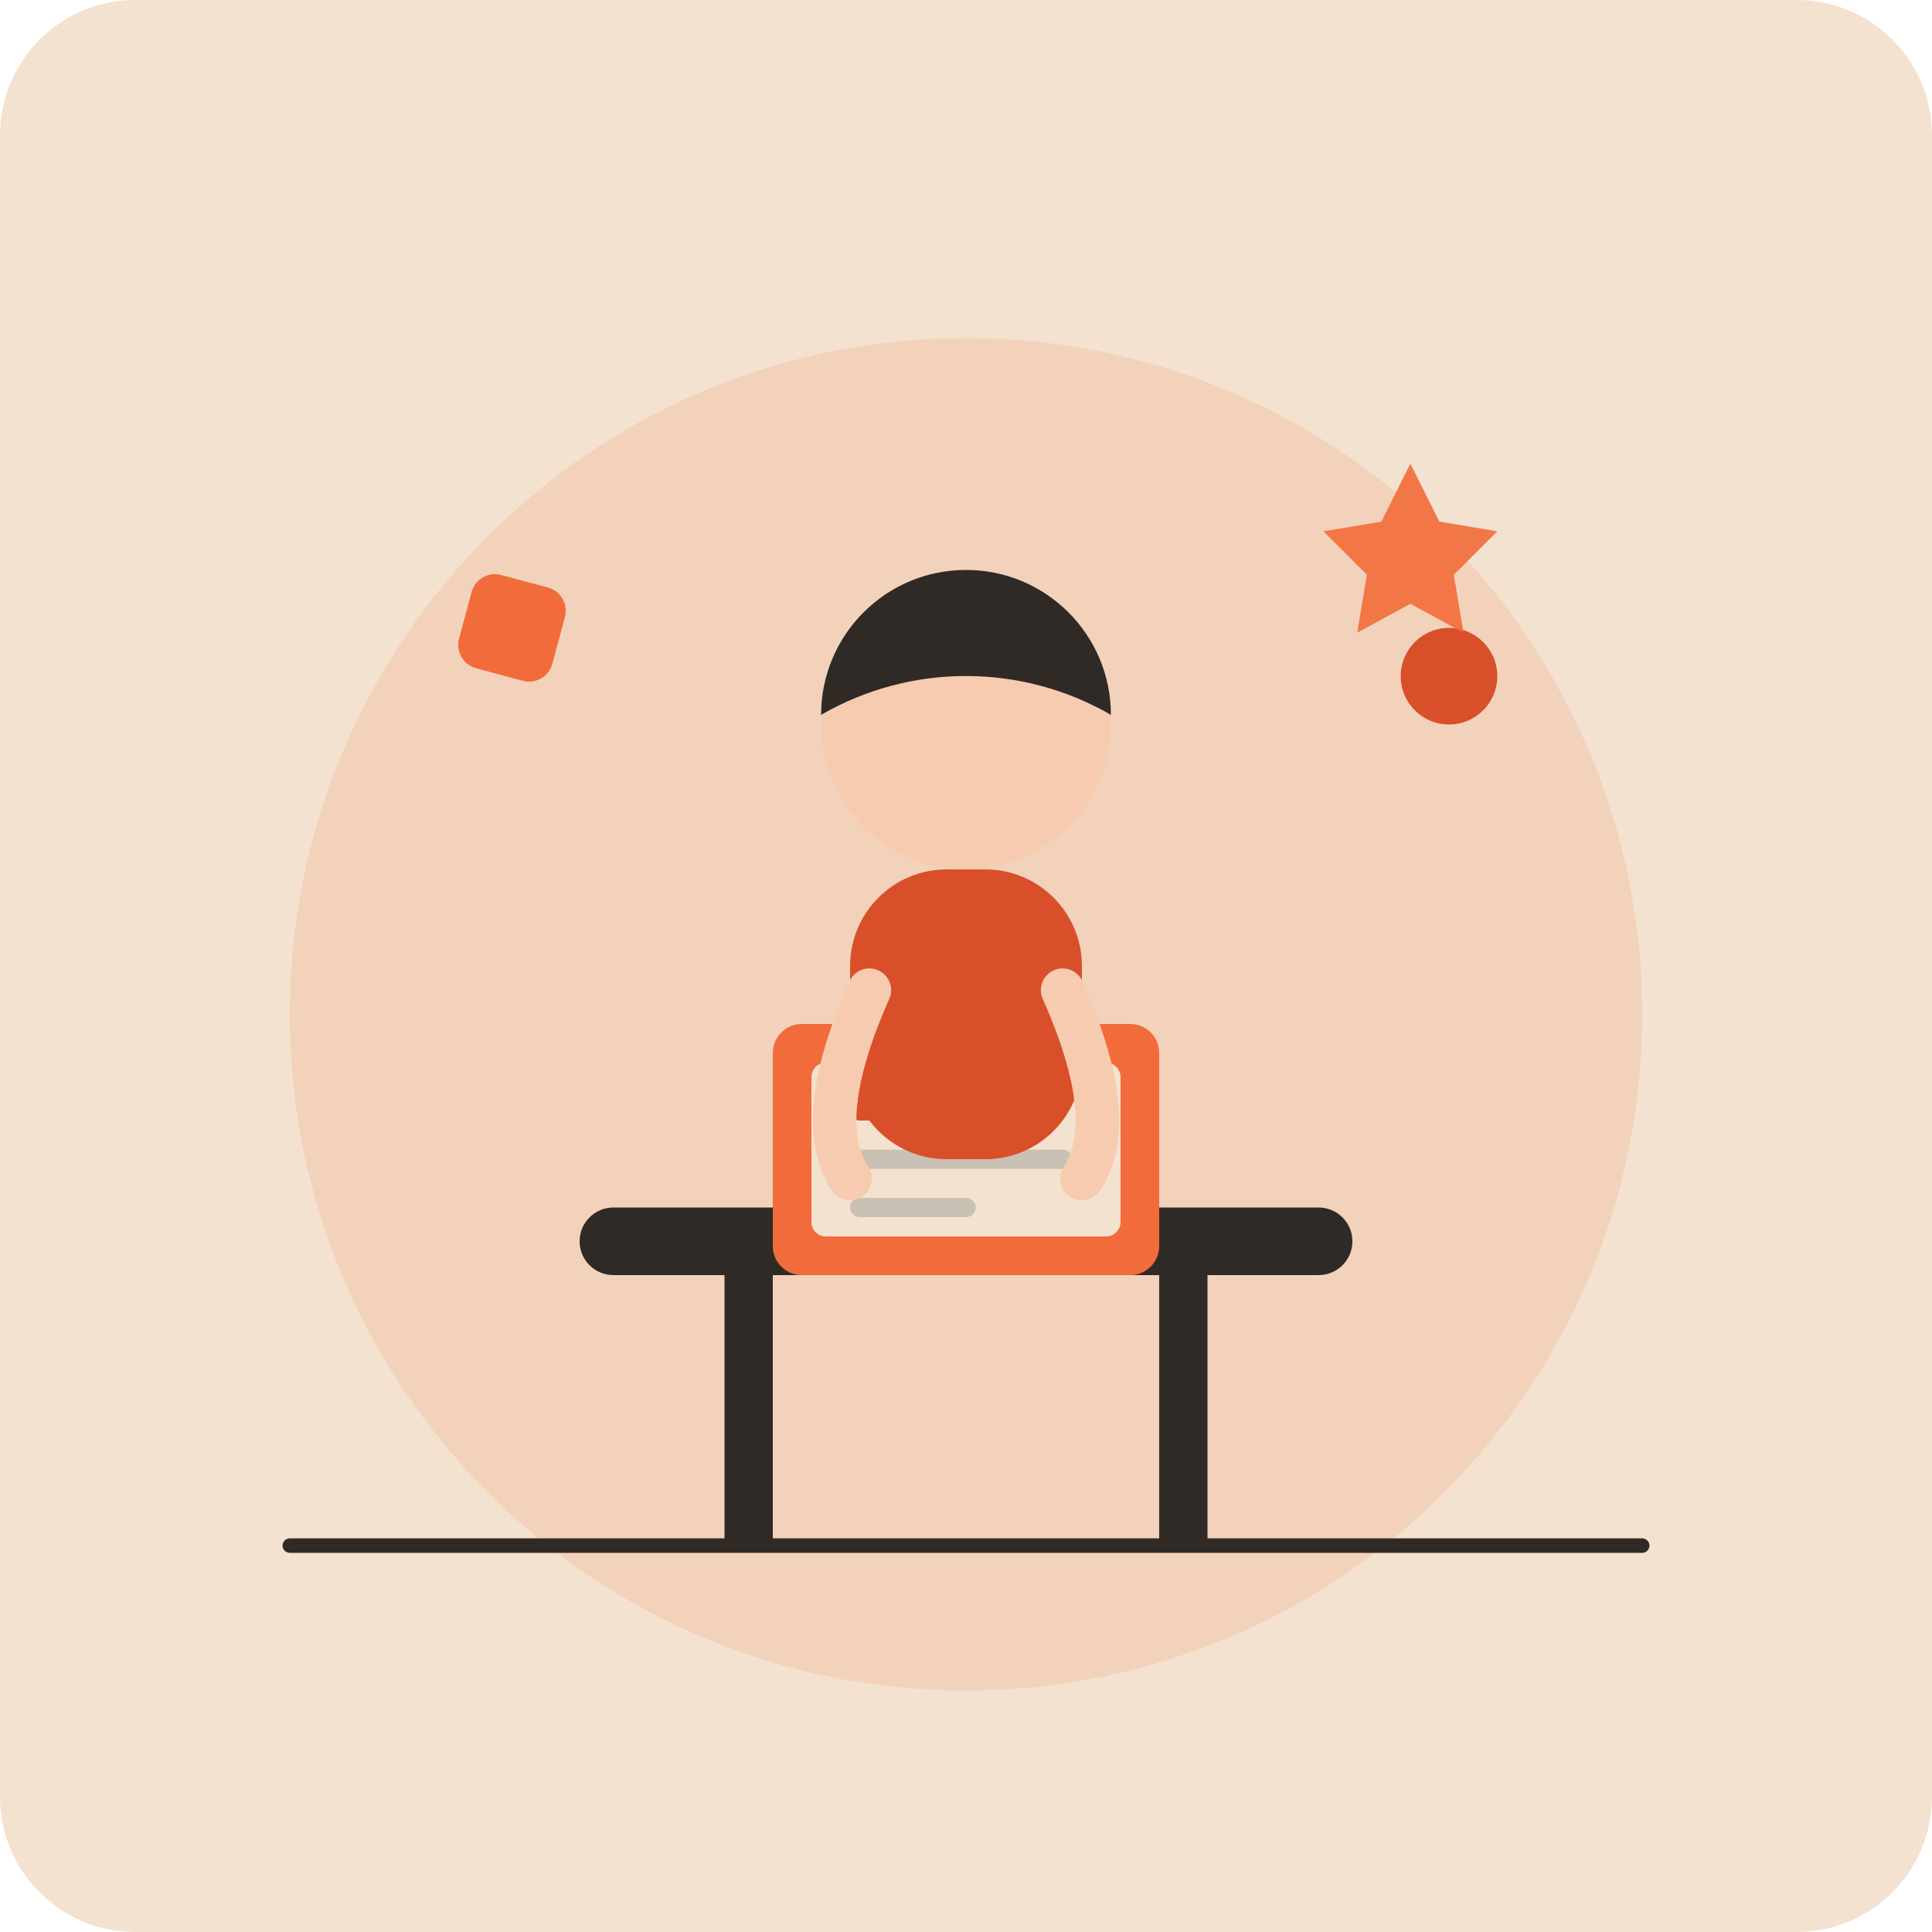
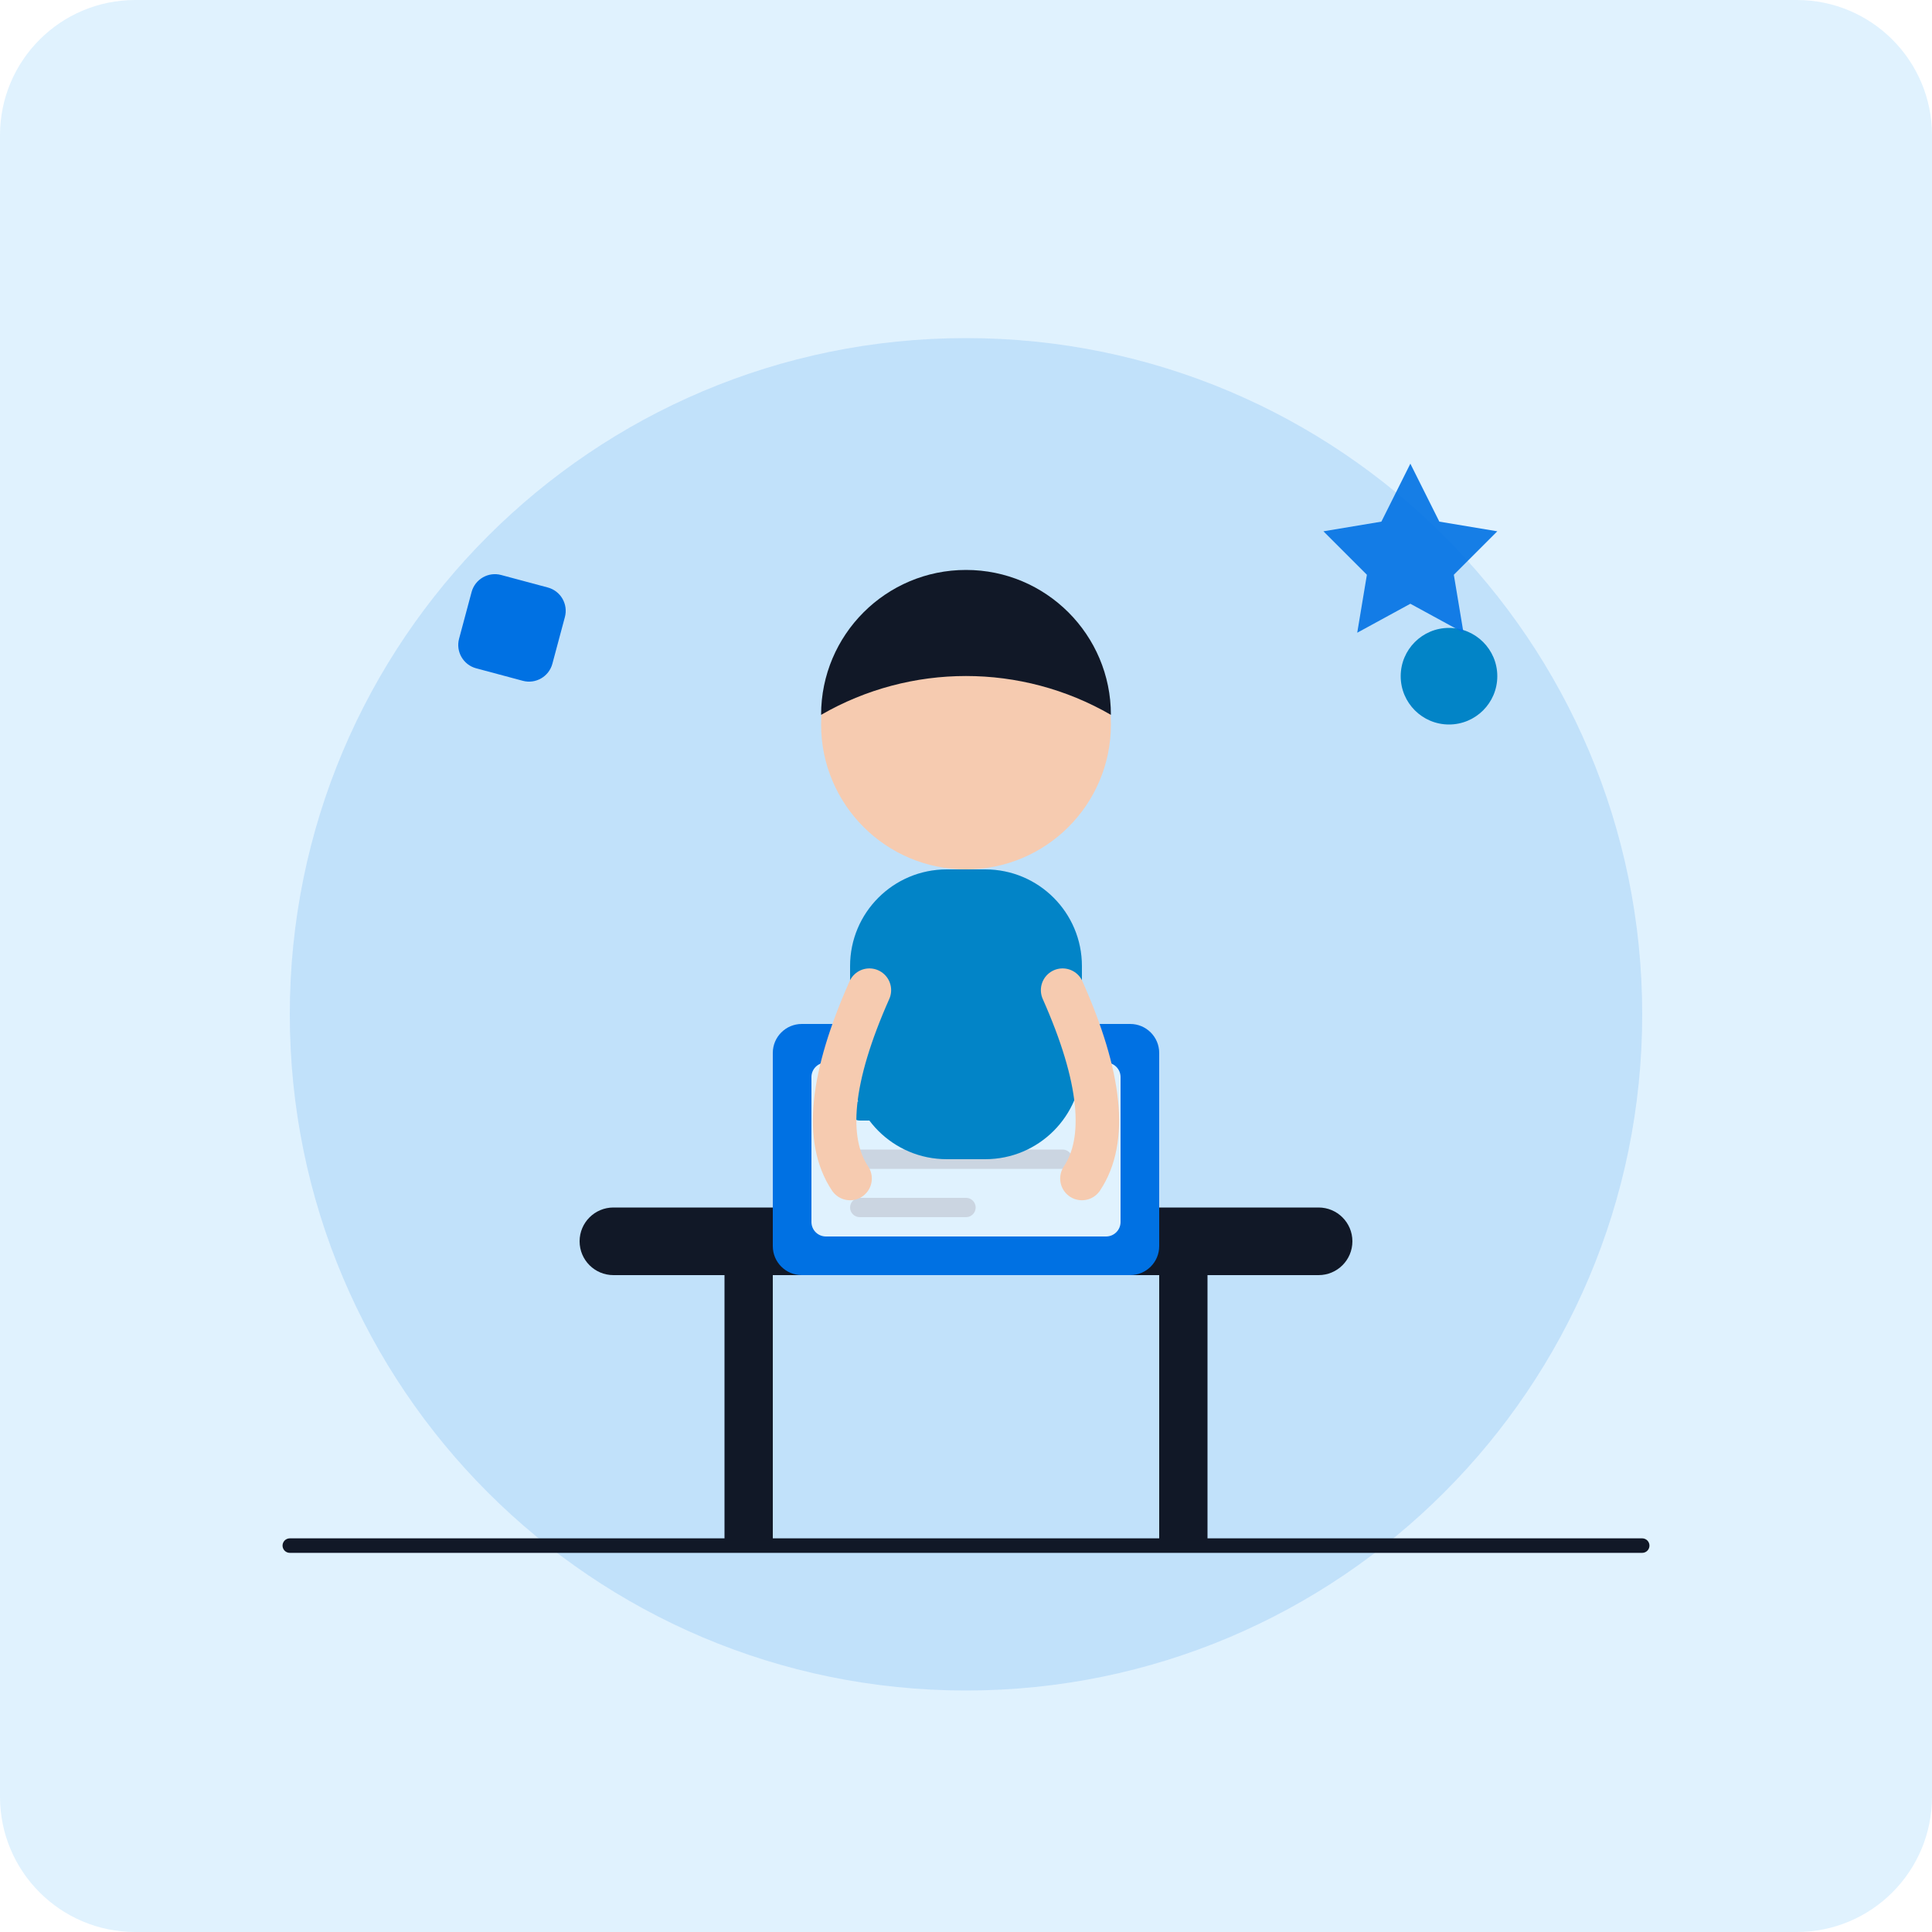
<svg xmlns="http://www.w3.org/2000/svg" viewBox="0 0 400 400" role="img" aria-label="learning placeholder illustration">
  <defs>
    <clipPath id="r">
      <rect x="0" y="0" width="400" height="400" rx="28" />
    </clipPath>
  </defs>
  <g clip-path="url(#r)">
-     <rect width="400" height="400" fill="#f3e2cf" />
-     <circle cx="200" cy="210" r="140" fill="#f26b3a" opacity="0.14" />
-     <line x1="60" y1="320" x2="340" y2="320" stroke="#2f2a26" stroke-width="3" stroke-linecap="round" />
-     <rect x="120" y="250" width="160" height="14" rx="7" fill="#2f2a26" />
-     <rect x="150" y="264" width="10" height="56" fill="#2f2a26" />
-     <rect x="240" y="264" width="10" height="56" fill="#2f2a26" />
-     <rect x="160" y="212" width="80" height="52" rx="6" fill="#f26b3a" />
-     <rect x="168" y="220" width="64" height="36" rx="3" fill="#f3e2cf" />
-     <rect x="176" y="228" width="34" height="4" rx="2" fill="#d94f2a" />
-     <rect x="176" y="238" width="46" height="4" rx="2" fill="#c9c1b4" />
-     <rect x="176" y="248" width="26" height="4" rx="2" fill="#c9c1b4" />
+     <rect width="400" height="400" fill="#e0f2fe" />
+     <circle cx="200" cy="210" r="140" fill="#0071e3" opacity="0.14" />
+     <line x1="60" y1="320" x2="340" y2="320" stroke="#111827" stroke-width="3" stroke-linecap="round" />
+     <rect x="120" y="250" width="160" height="14" rx="7" fill="#111827" />
+     <rect x="150" y="264" width="10" height="56" fill="#111827" />
+     <rect x="240" y="264" width="10" height="56" fill="#111827" />
+     <rect x="160" y="212" width="80" height="52" rx="6" fill="#0071e3" />
+     <rect x="168" y="220" width="64" height="36" rx="3" fill="#e0f2fe" />
+     <rect x="176" y="228" width="34" height="4" rx="2" fill="#0284c7" />
+     <rect x="176" y="238" width="46" height="4" rx="2" fill="#cbd5e1" />
+     <rect x="176" y="248" width="26" height="4" rx="2" fill="#cbd5e1" />
    <circle cx="200" cy="150" r="30" fill="#f6cbb0" />
-     <path d="M170 148a30 30 0 0 1 60 0 60 60 0 0 0-60 0z" fill="#2f2a26" />
-     <rect x="176" y="180" width="48" height="60" rx="20" fill="#d94f2a" />
+     <path d="M170 148a30 30 0 0 1 60 0 60 60 0 0 0-60 0z" fill="#111827" />
+     <rect x="176" y="180" width="48" height="60" rx="20" fill="#0284c7" />
    <path d="M180 205 Q168 232 176 244" stroke="#f6cbb0" stroke-width="9" fill="none" stroke-linecap="round" />
    <path d="M220 205 Q232 232 224 244" stroke="#f6cbb0" stroke-width="9" fill="none" stroke-linecap="round" />
-     <rect x="96" y="120" width="20" height="20" rx="5" fill="#f26b3a" transform="rotate(15 106 130)" />
-     <circle cx="300" cy="140" r="10" fill="#d94f2a" />
-     <path d="M292 96 l6 12 12 2 -9 9 2 12 -11-6 -11 6 2-12 -9-9 12-2z" fill="#f26b3a" opacity="0.9" />
+     <rect x="96" y="120" width="20" height="20" rx="5" fill="#0071e3" transform="rotate(15 106 130)" />
+     <circle cx="300" cy="140" r="10" fill="#0284c7" />
+     <path d="M292 96 l6 12 12 2 -9 9 2 12 -11-6 -11 6 2-12 -9-9 12-2z" fill="#0071e3" opacity="0.9" />
  </g>
</svg>
